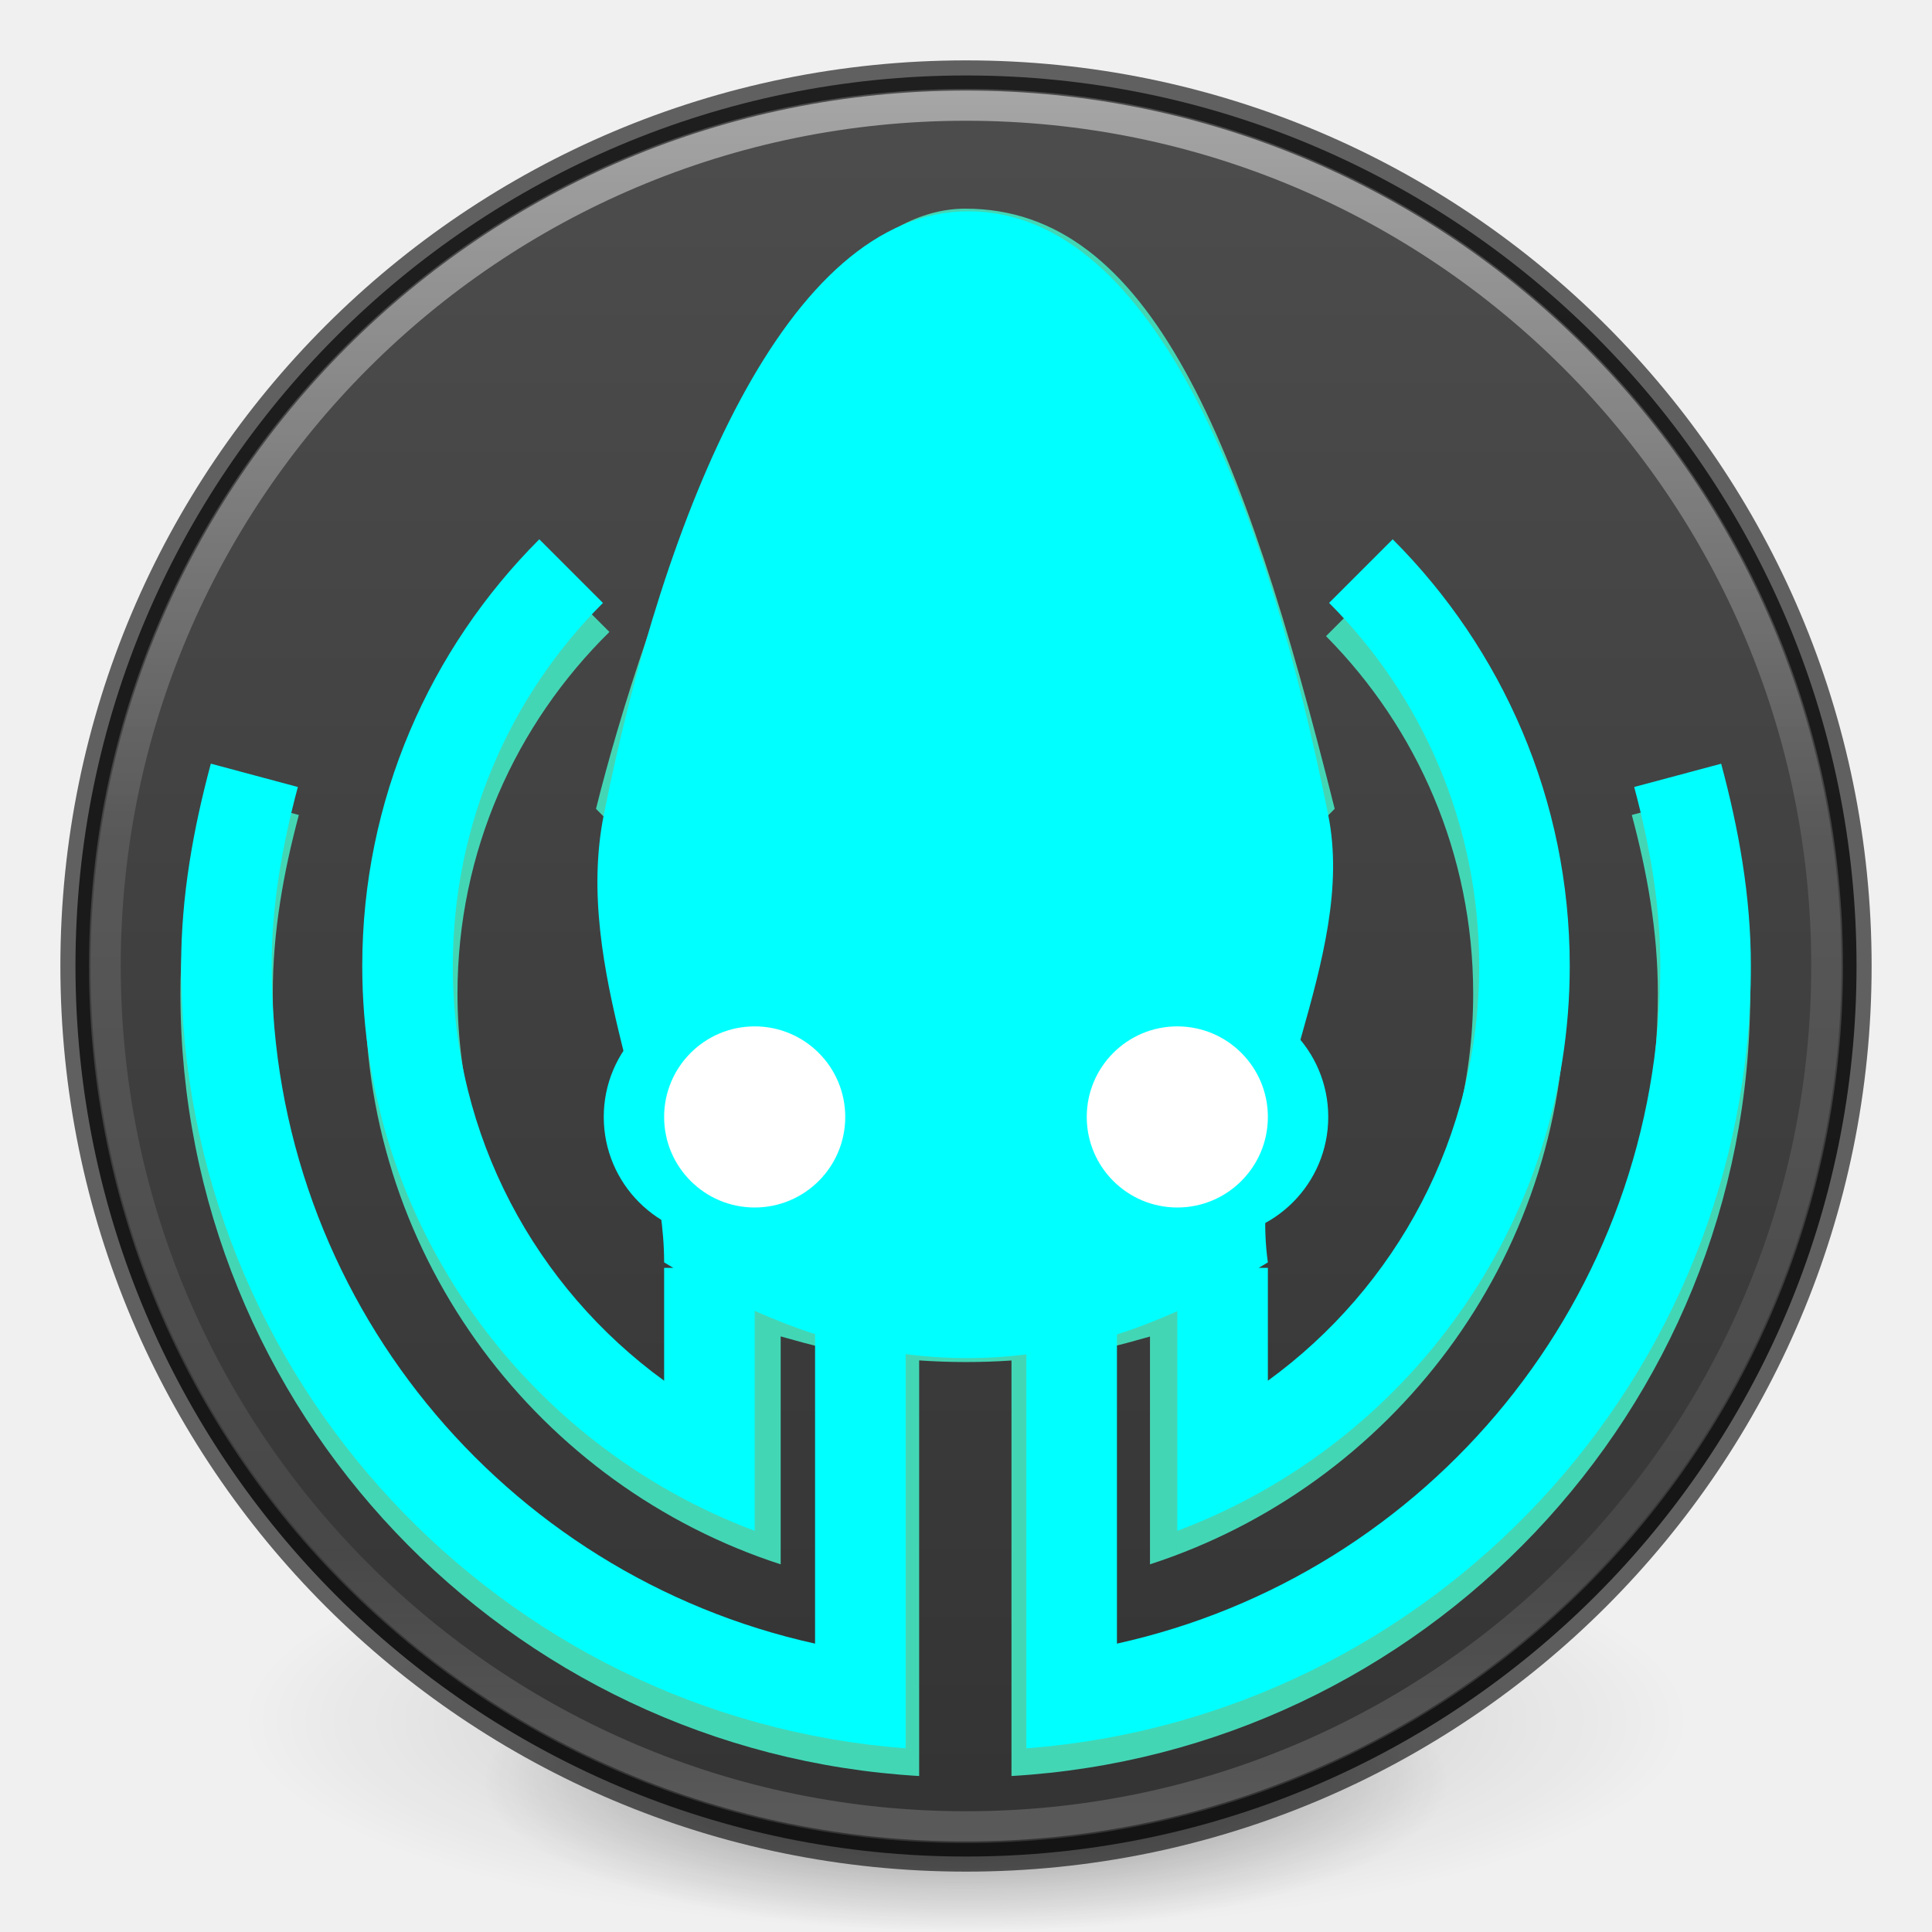
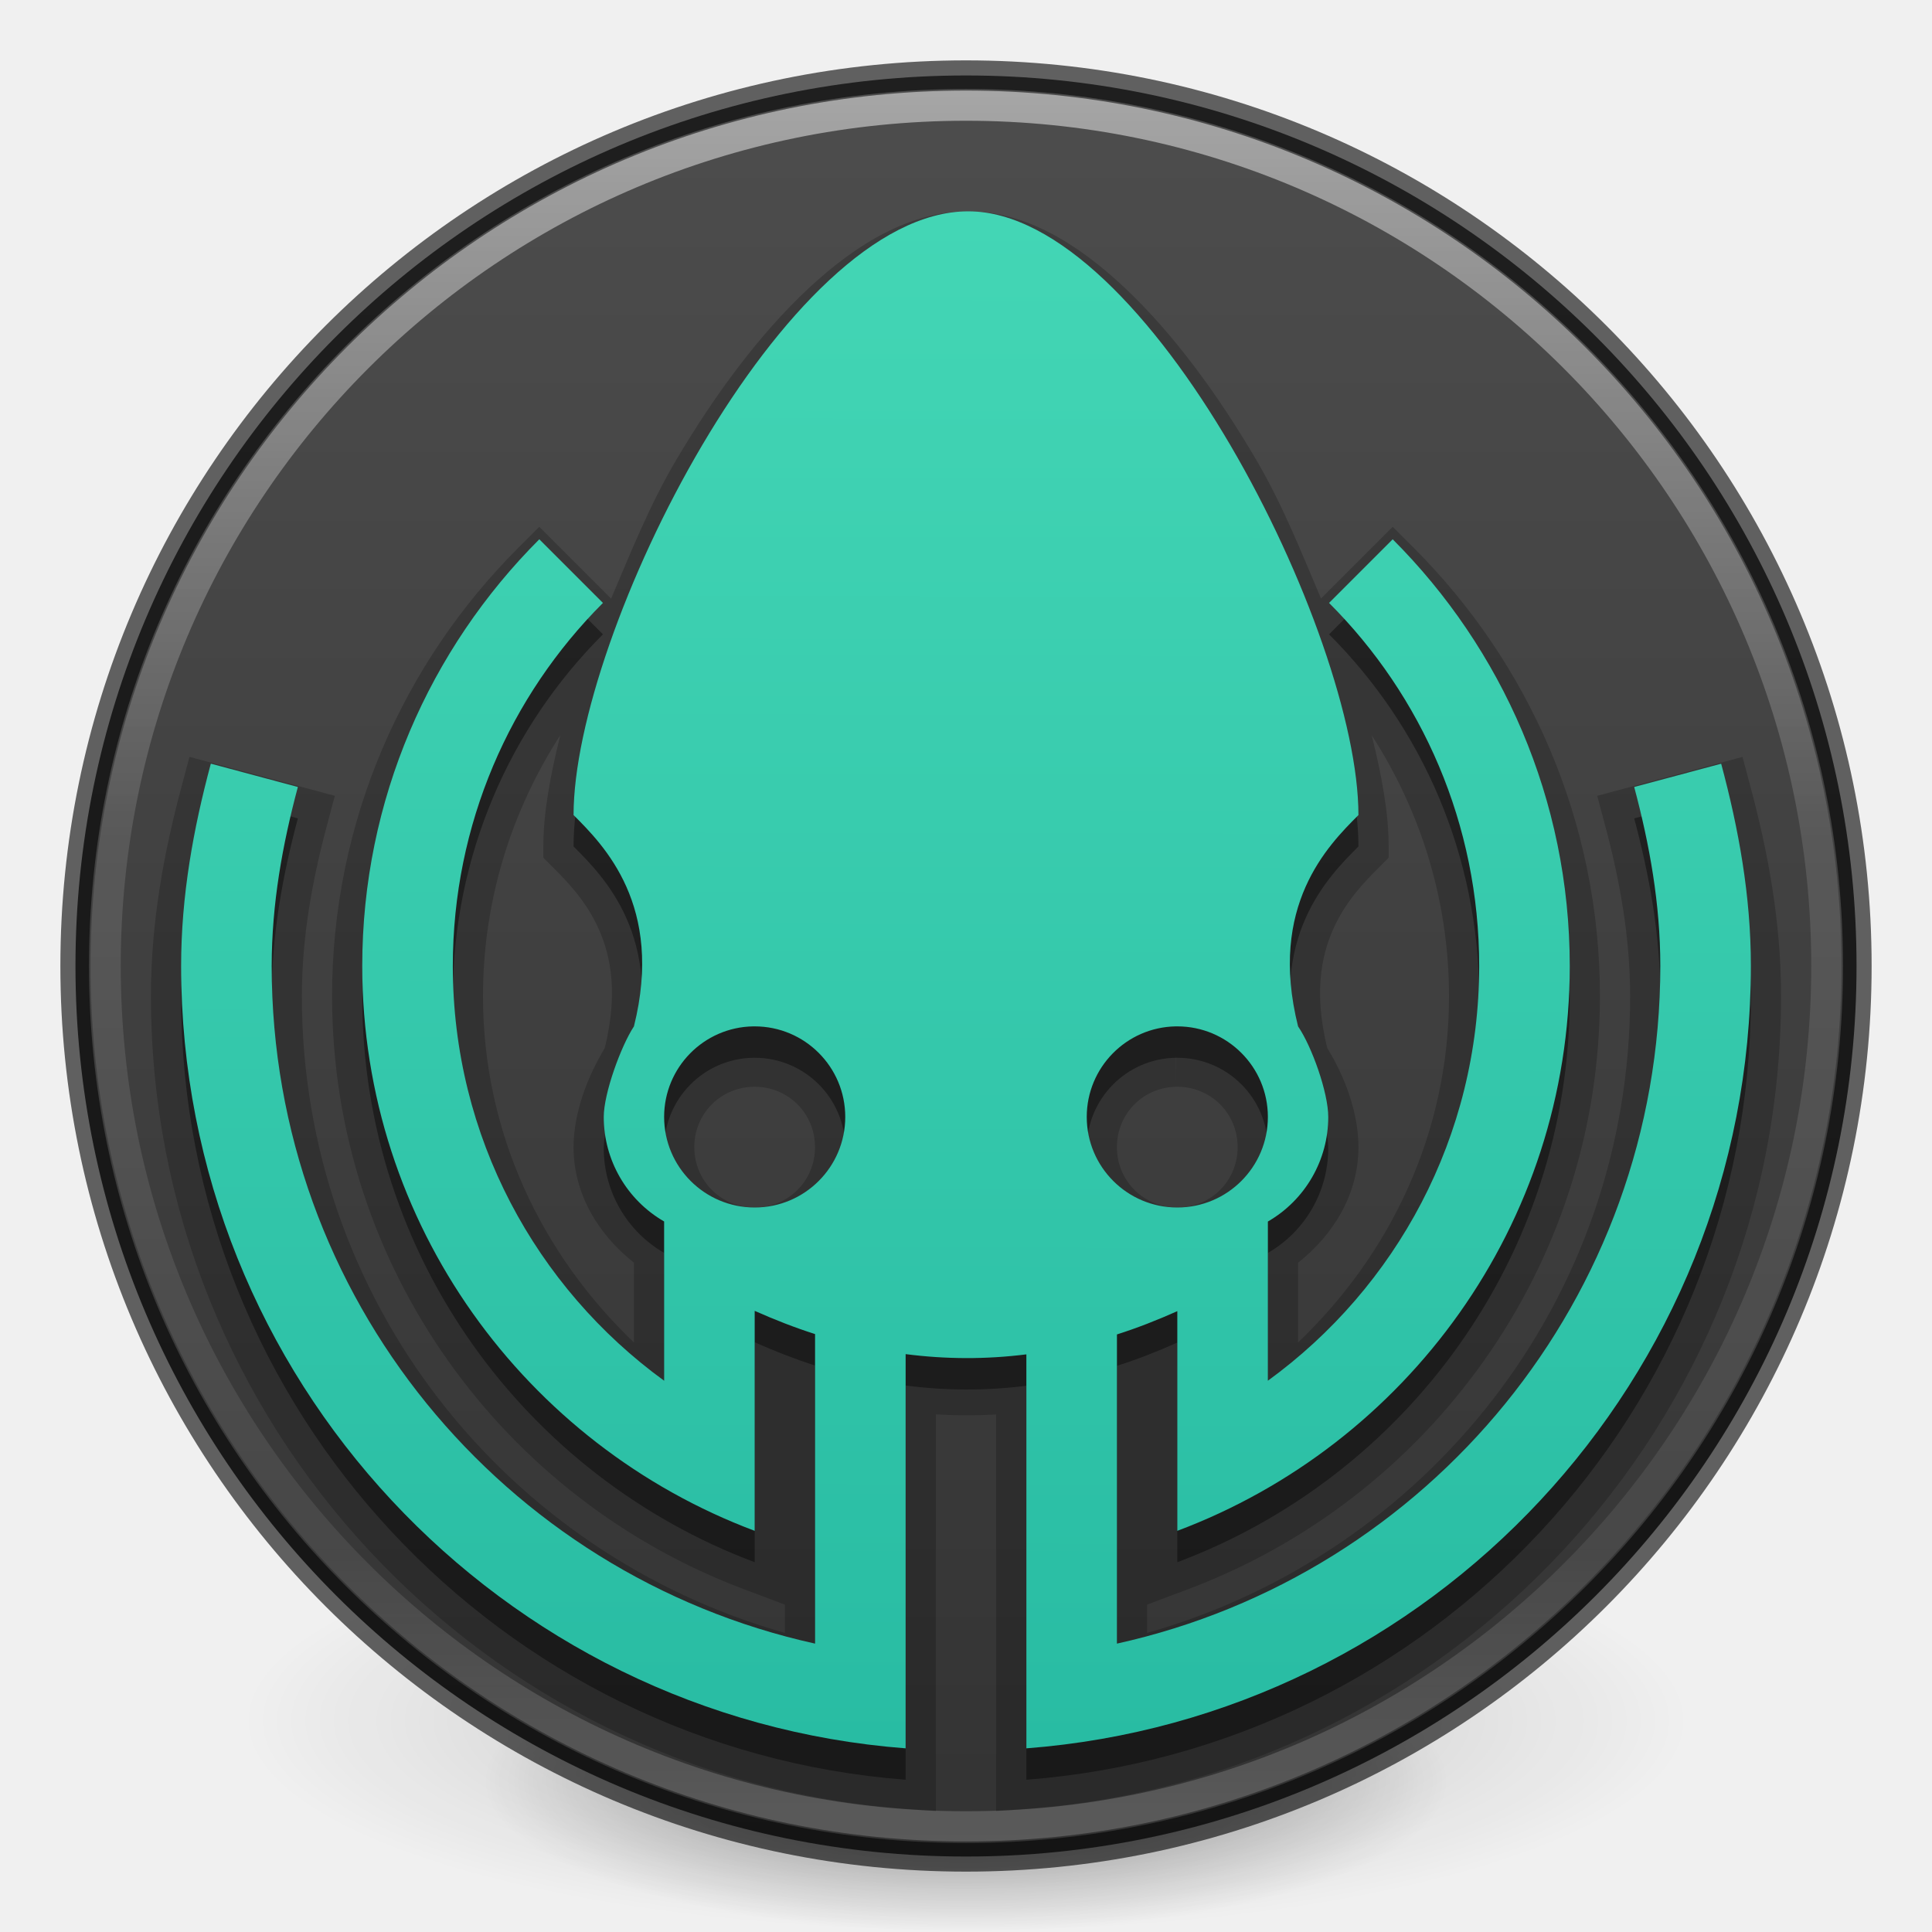
<svg xmlns="http://www.w3.org/2000/svg" xmlns:xlink="http://www.w3.org/1999/xlink" id="svg4951" height="64" width="64" version="1.1">
  <defs id="defs4953">
    <radialGradient id="radialGradient4448" gradientUnits="userSpaceOnUse" cy="-17.681" cx="14.892" gradientTransform="matrix(-2.069509,5.4789404e-8,-4.0748621e-8,-1.539149,62.4507,-23.5187)" r="25.571">
      <stop id="stop3750-1-0-7-6-6-1-3-9-3" stop-color="#5f5f5f" offset="0" />
      <stop id="stop3752-3-7-4-0-32-8-923-0-7" stop-color="#515151" offset=".262" />
      <stop id="stop3754-1-8-5-2-7-6-7-1-9" stop-color="#404040" offset=".705" />
      <stop id="stop3756-1-6-2-6-6-1-96-6-0" stop-color="#343434" offset="1" />
    </radialGradient>
    <linearGradient id="linearGradient4450" y2="32.568" gradientUnits="userSpaceOnUse" x2="15.124" gradientTransform="matrix(1.09924,0,0,1.09924,-45.0787,21.27172)" y1="-18.801" x1="15.124">
      <stop id="stop4413" stop-color="#fff" offset="0" />
      <stop id="stop4415" stop-color="#fff" stop-opacity="0" offset="1" />
    </linearGradient>
    <radialGradient xlink:href="#linearGradient3820-7-2" id="radialGradient3300-8" gradientUnits="userSpaceOnUse" gradientTransform="matrix(0.3823536,7.5555777e-8,-1.8372241e-8,0.1115198,-5.925427,36.33585)" cx="99.189" cy="185.297" fx="99.189" fy="185.297" r="62.769" />
    <linearGradient id="linearGradient3820-7-2">
      <stop id="stop3822-2-6" style="stop-color:#000000;stop-opacity:1" offset="0" />
      <stop id="stop3824-1-2" style="stop-color:#000000;stop-opacity:0" offset="1" />
    </linearGradient>
    <radialGradient xlink:href="#linearGradient3820-7-2" id="radialGradient4192-6" gradientUnits="userSpaceOnUse" gradientTransform="matrix(0.2549024,5.3967361e-8,-1.2248161e-8,0.07965545,6.716382,44.24067)" cx="99.189" cy="185.297" fx="99.189" fy="185.297" r="62.769" />
    <radialGradient r="62.769" fy="185.297" fx="99.189" cy="185.297" cx="99.189" gradientTransform="matrix(0.3823536,7.5555777e-8,-1.8372241e-8,0.1115198,-5.925427,36.33585)" gradientUnits="userSpaceOnUse" id="radialGradient3300" xlink:href="#linearGradient3820-7-2" />
    <radialGradient r="62.769" fy="185.297" fx="99.189" cy="185.297" cx="99.189" gradientTransform="matrix(0.2549024,5.3967361e-8,-1.2248161e-8,0.07965545,6.716382,44.24067)" gradientUnits="userSpaceOnUse" id="radialGradient4192" xlink:href="#linearGradient3820-7-2" />
    <linearGradient y2="40.496" x2="71.204" y1="15.369" x1="71.204" gradientTransform="matrix(2.326875,0,0,2.326875,-135.9447,-32.84278)" gradientUnits="userSpaceOnUse" id="linearGradient3293" xlink:href="#linearGradient4806" />
    <linearGradient id="linearGradient4806">
      <stop offset="0" style="stop-color:#ffffff;stop-opacity:1" id="stop4808" />
      <stop offset="0.424" style="stop-color:#ffffff;stop-opacity:0.235" id="stop4810" />
      <stop offset="0.821" style="stop-color:#ffffff;stop-opacity:0.157" id="stop4812" />
      <stop offset="1" style="stop-color:#ffffff;stop-opacity:0.392" id="stop4814" />
    </linearGradient>
    <linearGradient xlink:href="#radialGradient4448-1" id="linearGradient856" x1="3.474" y1="24" x2="44.526" y2="24" gradientUnits="userSpaceOnUse" gradientTransform="matrix(1.437202,0,0,1.437202,-2.492837,-66.49284)" />
    <radialGradient id="radialGradient4448-1" gradientUnits="userSpaceOnUse" cy="-17.681" cx="14.892" gradientTransform="matrix(-1.4387,3.8089e-8,-2.8328e-8,-1.07,45.169,-14.596)" r="25.571">
      <stop id="stop3750-1-0-7-6-6-1-3-9-3-2" stop-color="#5f5f5f" offset="0" style="stop-color:#4d4d4d;stop-opacity:1" />
      <stop id="stop3756-1-6-2-6-6-1-96-6-0-7" stop-color="#343434" offset="1" style="stop-color:#333333;stop-opacity:1" />
    </radialGradient>
+     <linearGradient id="linearGradient866">
+       <stop style="stop-color:#43d6b5;stop-opacity:1;" offset="0" id="stop862" />
+       <stop style="stop-color:#28bca3;stop-opacity:1" offset="1" id="stop864" />
+     </linearGradient>
+     <linearGradient xlink:href="#linearGradient866" id="linearGradient886" x1="32.074" y1="7" x2="32" y2="58" gradientUnits="userSpaceOnUse" />
  </defs>
  <g transform="translate(1.55e-6,-0.00183192)" id="g4198">
    <path style="opacity:0.2;fill:url(#radialGradient3300);fill-opacity:1;stroke:none" id="path3818-0" d="m 56,57.002 a 24,6.999 0 1 1 -48,0 24,6.999 0 1 1 48,0 z" />
    <path d="m 48,59.002 a 16,4.999 0 1 1 -32,0 16,4.999 0 1 1 32,0 z" id="path4190" style="opacity:0.4;fill:url(#radialGradient4192);fill-opacity:1;stroke:none" />
  </g>
  <circle id="path2985-6-0" cy="-32" cx="32" r="29.5" fill="url(#radialGradient4448)" style="fill:url(#linearGradient856);fill-opacity:1;stroke-width:1" transform="rotate(90)" />
  <circle style="opacity:0.6;fill:none;stroke:#000000;stroke-width:0.948;stroke-opacity:1" id="path3755-9" cy="32" cx="32" r="29.526" />
  <path d="M 60.5,32 C 60.5,47.74 47.74,60.5 32,60.5 16.26,60.5 3.5,47.74 3.5,32 3.5,16.26 16.26,3.5 32,3.5 c 15.74,0 28.5,12.76 28.5,28.5 z" id="path3019" style="color:#000000;display:inline;overflow:visible;visibility:visible;opacity:0.5;fill:none;stroke:url(#linearGradient3293);stroke-width:1;stroke-linecap:round;stroke-linejoin:round;stroke-miterlimit:4;stroke-dasharray:none;stroke-dashoffset:0;stroke-opacity:1;marker:none;enable-background:accumulate" />
-   <path id="path910" style="color:#000000;font-style:normal;font-variant:normal;font-weight:normal;font-stretch:normal;font-size:medium;line-height:normal;font-family:sans-serif;font-variant-ligatures:normal;font-variant-position:normal;font-variant-caps:normal;font-variant-numeric:normal;font-variant-alternates:normal;font-variant-east-asian:normal;font-feature-settings:normal;font-variation-settings:normal;text-indent:0;text-align:start;text-decoration:none;text-decoration-line:none;text-decoration-style:solid;text-decoration-color:#000000;letter-spacing:normal;word-spacing:normal;text-transform:none;writing-mode:lr-tb;direction:ltr;text-orientation:mixed;dominant-baseline:auto;baseline-shift:baseline;text-anchor:start;white-space:normal;shape-padding:0;shape-margin:0;inline-size:0;clip-rule:nonzero;display:inline;overflow:visible;visibility:visible;opacity:1;isolation:auto;mix-blend-mode:normal;color-interpolation:sRGB;color-interpolation-filters:linearRGB;solid-color:#000000;solid-opacity:1;vector-effect:none;fill:#43d6b5;fill-opacity:1;fill-rule:evenodd;stroke:none;stroke-width:2;stroke-linecap:square;stroke-linejoin:miter;stroke-miterlimit:4;stroke-dasharray:none;stroke-dashoffset:0;stroke-opacity:1;color-rendering:auto;image-rendering:auto;shape-rendering:auto;text-rendering:auto;enable-background:accumulate;stop-color:#000000;stop-opacity:1" d="m 31.978,6.912 c -6.118,0 -10.706,13.765 -12.235,19.882 1.529,1.529 3.059,3.059 3.059,6.118 v 1.168 a 4.588,4.588 0 0 0 -1.529,3.42 4.588,4.588 0 0 0 1.529,3.417 v 2.324 3.755 c -4.603,-2.995 -7.647,-8.168 -7.647,-14.084 0,-4.704 1.934,-8.929 5.033,-11.978 L 18.04,18.786 c -3.657,3.608 -5.944,8.596 -5.944,14.126 0,8.828 5.788,16.321 13.765,18.909 v -3.244 -4.307 c 0.51,0.141 1.019,0.291 1.529,0.397 V 55.342 C 16.914,53.22 9.036,44.023 9.036,32.912 c 0,-2.059 0.357,-4.017 0.863,-5.915 l -2.936,-0.789 c -0.578,2.152 -0.986,4.37 -0.986,6.703 0,13.825 10.843,25.124 24.471,25.922 v -3.059 -10.709 c 1.019,0.071 2.038,0.073 3.059,0.003 v 11.16 2.605 c 13.628,-0.798 24.471,-12.097 24.471,-25.922 0,-2.333 -0.407,-4.551 -0.986,-6.703 l -2.936,0.789 c 0.507,1.897 0.863,3.856 0.863,5.915 0,11.111 -7.877,20.308 -18.353,22.43 V 44.672 c 0.51,-0.106 1.019,-0.256 1.529,-0.397 v 5.46 2.085 c 7.977,-2.588 13.765,-10.081 13.765,-18.909 0,-5.453 -2.219,-10.39 -5.786,-13.986 l -2.148,2.148 c 3.009,3.038 4.875,7.212 4.875,11.838 0,5.916 -3.044,11.09 -7.647,14.084 v -3.755 -2.321 a 4.588,4.588 0 0 0 1.529,-3.42 4.588,4.588 0 0 0 -1.529,-3.417 v -1.21 c 0,-3.019 1.529,-4.549 3.059,-6.079 C 41.154,14.559 38.095,6.912 31.978,6.912 Z M 25.785,34.441 a 3.059,3.059 0 0 1 0.075,0 3.059,3.059 0 0 1 3.059,3.059 3.059,3.059 0 0 1 -3.059,3.059 3.059,3.059 0 0 1 -3.059,-3.059 3.059,3.059 0 0 1 2.984,-3.059 z m 12.235,0 a 3.059,3.059 0 0 1 0.075,0 3.059,3.059 0 0 1 3.059,3.059 3.059,3.059 0 0 1 -3.059,3.059 3.059,3.059 0 0 1 -3.059,-3.059 3.059,3.059 0 0 1 2.984,-3.059 z" />
-   <path id="path1157" style="color:#000000;font-style:normal;font-variant:normal;font-weight:normal;font-stretch:normal;font-size:medium;line-height:normal;font-family:sans-serif;font-variant-ligatures:normal;font-variant-position:normal;font-variant-caps:normal;font-variant-numeric:normal;font-variant-alternates:normal;font-variant-east-asian:normal;font-feature-settings:normal;font-variation-settings:normal;text-indent:0;text-align:start;text-decoration:none;text-decoration-line:none;text-decoration-style:solid;text-decoration-color:#000000;letter-spacing:normal;word-spacing:normal;text-transform:none;writing-mode:lr-tb;direction:ltr;text-orientation:mixed;dominant-baseline:auto;baseline-shift:baseline;text-anchor:start;white-space:normal;shape-padding:0;shape-margin:0;inline-size:0;clip-rule:nonzero;display:inline;overflow:visible;visibility:visible;opacity:1;isolation:auto;mix-blend-mode:normal;color-interpolation:sRGB;color-interpolation-filters:linearRGB;solid-color:#000000;solid-opacity:1;vector-effect:none;fill:#00ffff;fill-opacity:1;fill-rule:evenodd;stroke:none;stroke-width:3;stroke-linecap:square;stroke-linejoin:miter;stroke-miterlimit:4;stroke-dasharray:none;stroke-dashoffset:0;stroke-opacity:1;color-rendering:auto;image-rendering:auto;shape-rendering:auto;text-rendering:auto;enable-background:accumulate;stop-color:#000000;stop-opacity:1" d="m 22,41.818 c 0.102,0.064 0.203,0.119 0.305,0.182 H 22 v 3.738 C 17.758,42.654 15,37.661 15,32 15,27.297 16.898,23.047 19.973,19.973 L 17.865,17.865 C 14.244,21.487 12,26.486 12,32 c 0,8.563 5.419,15.865 13,18.711 v -3.225 -4.062 c 0.665,0.296 1.331,0.556 2,0.77 V 54.447 C 16.692,52.17 9,43.002 9,32 9,29.935 9.359,27.973 9.867,26.07 L 6.984,25.297 C 6.406,27.449 6,29.668 6,32 6,45.668 16.591,56.891 30,57.916 V 54.908 44.857 c 1.326,0.171 2.658,0.177 4,0.008 V 54.908 57 57.916 C 47.409,56.891 58,45.668 58,32 58,29.668 57.593,27.45 57.016,25.299 l -2.881,0.771 C 54.643,27.973 55,29.936 55,32 55,43.002 47.308,52.17 37,54.447 V 44.205 c 0.664,-0.211 1.332,-0.473 2,-0.771 V 49 50.711 C 46.581,47.865 52,40.563 52,32 52,26.486 49.756,21.487 46.135,17.865 l -2.107,2.107 C 47.102,23.047 49,27.297 49,32 49,37.661 46.242,42.654 42,45.738 V 42 H 41.695 C 41.797,41.937 41.898,41.883 42,41.818 41.31,36.95 44.954,31.768 44,27 42,17 38.342,7 32.075,7 26.03,7 22,17 20,27 c -1.018,5.088 2,10.432 2,14.818 z" />
-   <circle style="opacity:1;fill:#00ffff;fill-opacity:1;fill-rule:evenodd;stroke:none;stroke-width:3;stroke-linecap:square;stroke-miterlimit:4;stroke-dasharray:none;stroke-opacity:1" id="circle1222" cx="24" cy="37" r="4" />
-   <circle style="opacity:1;fill:#ffffff;fill-opacity:1;fill-rule:evenodd;stroke:none;stroke-width:3;stroke-linecap:square;stroke-miterlimit:4;stroke-dasharray:none;stroke-opacity:1" id="path1205" cx="25" cy="37" r="3" />
-   <circle style="opacity:1;fill:#00ffff;fill-opacity:1;fill-rule:evenodd;stroke:none;stroke-width:3;stroke-linecap:square;stroke-miterlimit:4;stroke-dasharray:none;stroke-opacity:1" id="circle1222-4" cx="40" cy="37" r="4" />
-   <circle style="opacity:1;fill:#ffffff;fill-opacity:1;fill-rule:evenodd;stroke:none;stroke-width:3;stroke-linecap:square;stroke-miterlimit:4;stroke-dasharray:none;stroke-opacity:1" id="path1205-1" cx="39" cy="37" r="3" />
+   <path id="path1157-5-6" style="color:#000000;font-style:normal;font-variant:normal;font-weight:normal;font-stretch:normal;font-size:medium;line-height:normal;font-family:sans-serif;font-variant-ligatures:normal;font-variant-position:normal;font-variant-caps:normal;font-variant-numeric:normal;font-variant-alternates:normal;font-variant-east-asian:normal;font-feature-settings:normal;font-variation-settings:normal;text-indent:0;text-align:start;text-decoration:none;text-decoration-line:none;text-decoration-style:solid;text-decoration-color:#000000;letter-spacing:normal;word-spacing:normal;text-transform:none;writing-mode:lr-tb;direction:ltr;text-orientation:mixed;dominant-baseline:auto;baseline-shift:baseline;text-anchor:start;white-space:normal;shape-padding:0;shape-margin:0;inline-size:0;clip-rule:nonzero;display:inline;overflow:visible;visibility:visible;opacity:0.2;isolation:auto;mix-blend-mode:normal;color-interpolation:sRGB;color-interpolation-filters:linearRGB;solid-color:#000000;solid-opacity:1;vector-effect:none;fill:#000000;fill-opacity:1;fill-rule:evenodd;stroke:none;stroke-width:3;stroke-linecap:square;stroke-linejoin:miter;stroke-miterlimit:4;stroke-dasharray:none;stroke-dashoffset:0;stroke-opacity:1;color-rendering:auto;image-rendering:auto;shape-rendering:auto;text-rendering:auto;enable-background:accumulate;stop-color:#000000;stop-opacity:1" d="m 32.074,7 c -1.903,0 -3.674,1.047 -5.287,2.549 -1.613,1.502 -3.098,3.508 -4.389,5.693 -0.878,1.486 -1.495,3.044 -2.154,4.588 L 17.865,17.451 17.158,18.158 C 13.357,21.959 11,27.215 11,33 11,41.985 16.688,49.658 24.648,52.646 L 26,53.154 v 0.938 C 16.773,51.479 10,43.088 10,33 c 0,-1.949 0.34,-3.822 0.834,-5.672 L 11.092,26.363 6.277,25.072 6.02,26.037 C 5.427,28.242 5,30.552 5,33 5,47.185 16.002,58.85 29.924,59.914 L 31,59.996 V 55.908 46.852 c 0.665,0.041 1.331,0.042 2,0.004 V 55.908 58 59.996 l 1.076,-0.082 C 47.998,58.85 59,47.185 59,33 59,30.552 58.572,28.243 57.98,26.039 l -0.258,-0.965 -4.812,1.289 0.258,0.965 C 53.662,29.178 54,31.051 54,33 54,43.088 47.227,51.479 38,54.092 v -0.938 l 1.352,-0.508 C 47.312,49.658 53,41.985 53,33 53,27.215 50.643,21.959 46.842,18.158 l -0.707,-0.707 -2.375,2.375 C 43.104,18.285 42.491,16.728 41.621,15.244 40.341,13.06 38.872,11.056 37.281,9.555 35.691,8.053 33.949,7 32.074,7 Z M 18.562,24.35 C 18.233,25.67 18,26.93 18,28 v 0.414 l 0.293,0.293 c 0.5,0.5 1.127,1.138 1.543,2.074 0.413,0.929 0.635,2.153 0.197,3.938 -0.55,0.913 -1.033,2.118 -1.033,3.281 4.66e-4,1.54 0.811,2.889 2,3.828 v 2.643 c -3.039,-2.904 -5,-6.915 -5,-11.471 0,-3.201 0.956,-6.157 2.562,-8.65 z m 26.877,0.004 C 47.045,26.846 48,29.8 48,33 c 0,4.556 -1.961,8.566 -5,11.471 V 41.83 C 44.189,40.89 45,39.541 45,38 c 1.1e-4,-1.151 -0.461,-2.355 -1.033,-3.283 -0.437,-1.784 -0.215,-3.007 0.197,-3.936 0.416,-0.937 1.043,-1.574 1.543,-2.074 L 46,28.414 V 28 c 0,-1.069 -0.233,-2.328 -0.561,-3.646 z M 38.939,35 a 3,3 0 0 1 0.008,0 v 1 z m -13.973,1 c 0.008,-3.1e-5 0.017,-6.9e-5 0.025,0 h 0.004 0.004 c 1.116,0 2,0.884 2,2 0,1.116 -0.884,2 -2,2 -1.116,0 -2,-0.884 -2,-2 -1.58e-4,-1.103 0.864,-1.981 1.967,-2 z m 13.998,0 c 0.009,-4.1e-5 0.019,-7.4e-5 0.027,0 h 0.004 0.004 c 1.116,0 2,0.884 2,2 0,1.116 -0.884,2 -2,2 -1.116,0 -2,-0.884 -2,-2 -1.7e-4,-1.102 0.863,-1.981 1.965,-2 z" />
+   <path id="path1157-5" style="color:#000000;font-style:normal;font-variant:normal;font-weight:normal;font-stretch:normal;font-size:medium;line-height:normal;font-family:sans-serif;font-variant-ligatures:normal;font-variant-position:normal;font-variant-caps:normal;font-variant-numeric:normal;font-variant-alternates:normal;font-variant-east-asian:normal;font-feature-settings:normal;font-variation-settings:normal;text-indent:0;text-align:start;text-decoration:none;text-decoration-line:none;text-decoration-style:solid;text-decoration-color:#000000;letter-spacing:normal;word-spacing:normal;text-transform:none;writing-mode:lr-tb;direction:ltr;text-orientation:mixed;dominant-baseline:auto;baseline-shift:baseline;text-anchor:start;white-space:normal;shape-padding:0;shape-margin:0;inline-size:0;clip-rule:nonzero;display:inline;overflow:visible;visibility:visible;opacity:0.4;isolation:auto;mix-blend-mode:normal;color-interpolation:sRGB;color-interpolation-filters:linearRGB;solid-color:#000000;solid-opacity:1;vector-effect:none;fill:#000000;fill-opacity:1;fill-rule:evenodd;stroke:none;stroke-width:3;stroke-linecap:square;stroke-linejoin:miter;stroke-miterlimit:4;stroke-dasharray:none;stroke-dashoffset:0;stroke-opacity:1;color-rendering:auto;image-rendering:auto;shape-rendering:auto;text-rendering:auto;enable-background:accumulate;stop-color:#000000;stop-opacity:1" d="M 32.074,8.04 C 26,8.04 19,22.04 19,28.04 c 1,1 3,3 2,7 -0.43,0.653 -1,2.218 -1,3 4.32e-4,1.429 0.763,2.749 2,3.463 v 5.275 c -4.242,-3.084 -7,-8.077 -7,-13.738 0,-4.703 1.898,-8.953 4.973,-12.027 L 17.865,18.905 C 14.244,22.527 12,27.526 12,33.04 c 0,8.563 5.419,15.865 13,18.711 v -3.225 -4.062 c 0.665,0.296 1.331,0.556 2,0.77 V 55.487 C 16.692,53.21 9,44.042 9,33.04 9,30.975 9.359,29.013 9.867,27.11 L 6.984,26.337 C 6.406,28.489 6,30.708 6,33.04 6,46.708 16.591,57.931 30,58.956 V 55.948 45.897 c 1.326,0.171 2.658,0.177 4,0.008 v 10.043 2.092 0.916 C 47.409,57.931 58,46.708 58,33.04 c 0,-2.332 -0.407,-4.55 -0.984,-6.701 l -2.881,0.771 C 54.643,29.013 55,30.976 55,33.04 55,44.042 47.308,53.21 37,55.487 V 45.245 c 0.664,-0.211 1.332,-0.473 2,-0.771 v 5.566 1.711 C 46.581,48.905 52,41.603 52,33.04 52,27.526 49.756,22.527 46.135,18.905 L 44.027,21.013 C 47.102,24.087 49,28.337 49,33.04 c 0,5.661 -2.758,10.654 -7,13.738 v -5.273 c 1.238,-0.715 2,-2.036 2,-3.465 8e-5,-0.807 -0.544,-2.334 -1,-3 -1,-4 1,-6 2,-7 C 45,22.04 38,8.04 32.074,8.04 Z M 24.949,35.04 a 3,3 0 0 1 0.051,0 3,3 0 0 1 3,3 3,3 0 0 1 -3,3 3,3 0 0 1 -3,-3 3,3 0 0 1 2.949,-3 z m 13.998,0 a 3,3 0 0 1 0.002,0 3,3 0 0 1 0.051,0 3,3 0 0 1 3,3 3,3 0 0 1 -3,3 3,3 0 0 1 -3,-3 3,3 0 0 1 2.947,-3 z" />
+   <path id="path1157" style="color:#000000;font-style:normal;font-variant:normal;font-weight:normal;font-stretch:normal;font-size:medium;line-height:normal;font-family:sans-serif;font-variant-ligatures:normal;font-variant-position:normal;font-variant-caps:normal;font-variant-numeric:normal;font-variant-alternates:normal;font-variant-east-asian:normal;font-feature-settings:normal;font-variation-settings:normal;text-indent:0;text-align:start;text-decoration:none;text-decoration-line:none;text-decoration-style:solid;text-decoration-color:#000000;letter-spacing:normal;word-spacing:normal;text-transform:none;writing-mode:lr-tb;direction:ltr;text-orientation:mixed;dominant-baseline:auto;baseline-shift:baseline;text-anchor:start;white-space:normal;shape-padding:0;shape-margin:0;inline-size:0;clip-rule:nonzero;display:inline;overflow:visible;visibility:visible;opacity:1;isolation:auto;mix-blend-mode:normal;color-interpolation:sRGB;color-interpolation-filters:linearRGB;solid-color:#000000;solid-opacity:1;vector-effect:none;fill:url(#linearGradient886);fill-opacity:1;fill-rule:evenodd;stroke:none;stroke-width:3;stroke-linecap:square;stroke-linejoin:miter;stroke-miterlimit:4;stroke-dasharray:none;stroke-dashoffset:0;stroke-opacity:1;color-rendering:auto;image-rendering:auto;shape-rendering:auto;text-rendering:auto;enable-background:accumulate;stop-color:#000000;stop-opacity:1" d="M 32.074 7 C 26 7 19 21 19 27 C 20 28 22 30 21 34 C 20.57 34.653 20 36.218 20 37 C 20 38.429 20.763 39.749 22 40.463 L 22 45.738 C 17.758 42.654 15 37.661 15 32 C 15 27.297 16.898 23.047 19.973 19.973 L 17.865 17.865 C 14.244 21.487 12 26.486 12 32 C 12 40.563 17.419 47.865 25 50.711 L 25 47.486 L 25 43.424 C 25.665 43.719 26.331 43.98 27 44.193 L 27 54.447 C 16.692 52.17 9 43.002 9 32 C 9 29.935 9.359 27.973 9.867 26.07 L 6.984 25.297 C 6.406 27.449 6 29.668 6 32 C 6 45.668 16.591 56.891 30 57.916 L 30 54.908 L 30 44.857 C 31.326 45.028 32.658 45.034 34 44.865 L 34 54.908 L 34 57 L 34 57.916 C 47.409 56.891 58 45.668 58 32 C 58 29.668 57.593 27.45 57.016 25.299 L 54.135 26.07 C 54.643 27.973 55 29.936 55 32 C 55 43.002 47.308 52.17 37 54.447 L 37 44.205 C 37.664 43.994 38.332 43.732 39 43.434 L 39 49 L 39 50.711 C 46.581 47.865 52 40.563 52 32 C 52 26.486 49.756 21.487 46.135 17.865 L 44.027 19.973 C 47.102 23.047 49 27.297 49 32 C 49 37.661 46.242 42.654 42 45.738 L 42 40.465 C 43.238 39.75 44 38.429 44 37 C 44 36.193 43.456 34.666 43 34 C 42 30 44 28 45 27 C 45 21 38 7 32.074 7 z M 24.949 34 A 3 3 0 0 1 25 34 A 3 3 0 0 1 28 37 A 3 3 0 0 1 25 40 A 3 3 0 0 1 22 37 A 3 3 0 0 1 24.949 34 z M 38.947 34 A 3 3 0 0 1 38.949 34 A 3 3 0 0 1 39 34 A 3 3 0 0 1 42 37 A 3 3 0 0 1 39 40 A 3 3 0 0 1 36 37 A 3 3 0 0 1 38.947 34 z " />
</svg>
